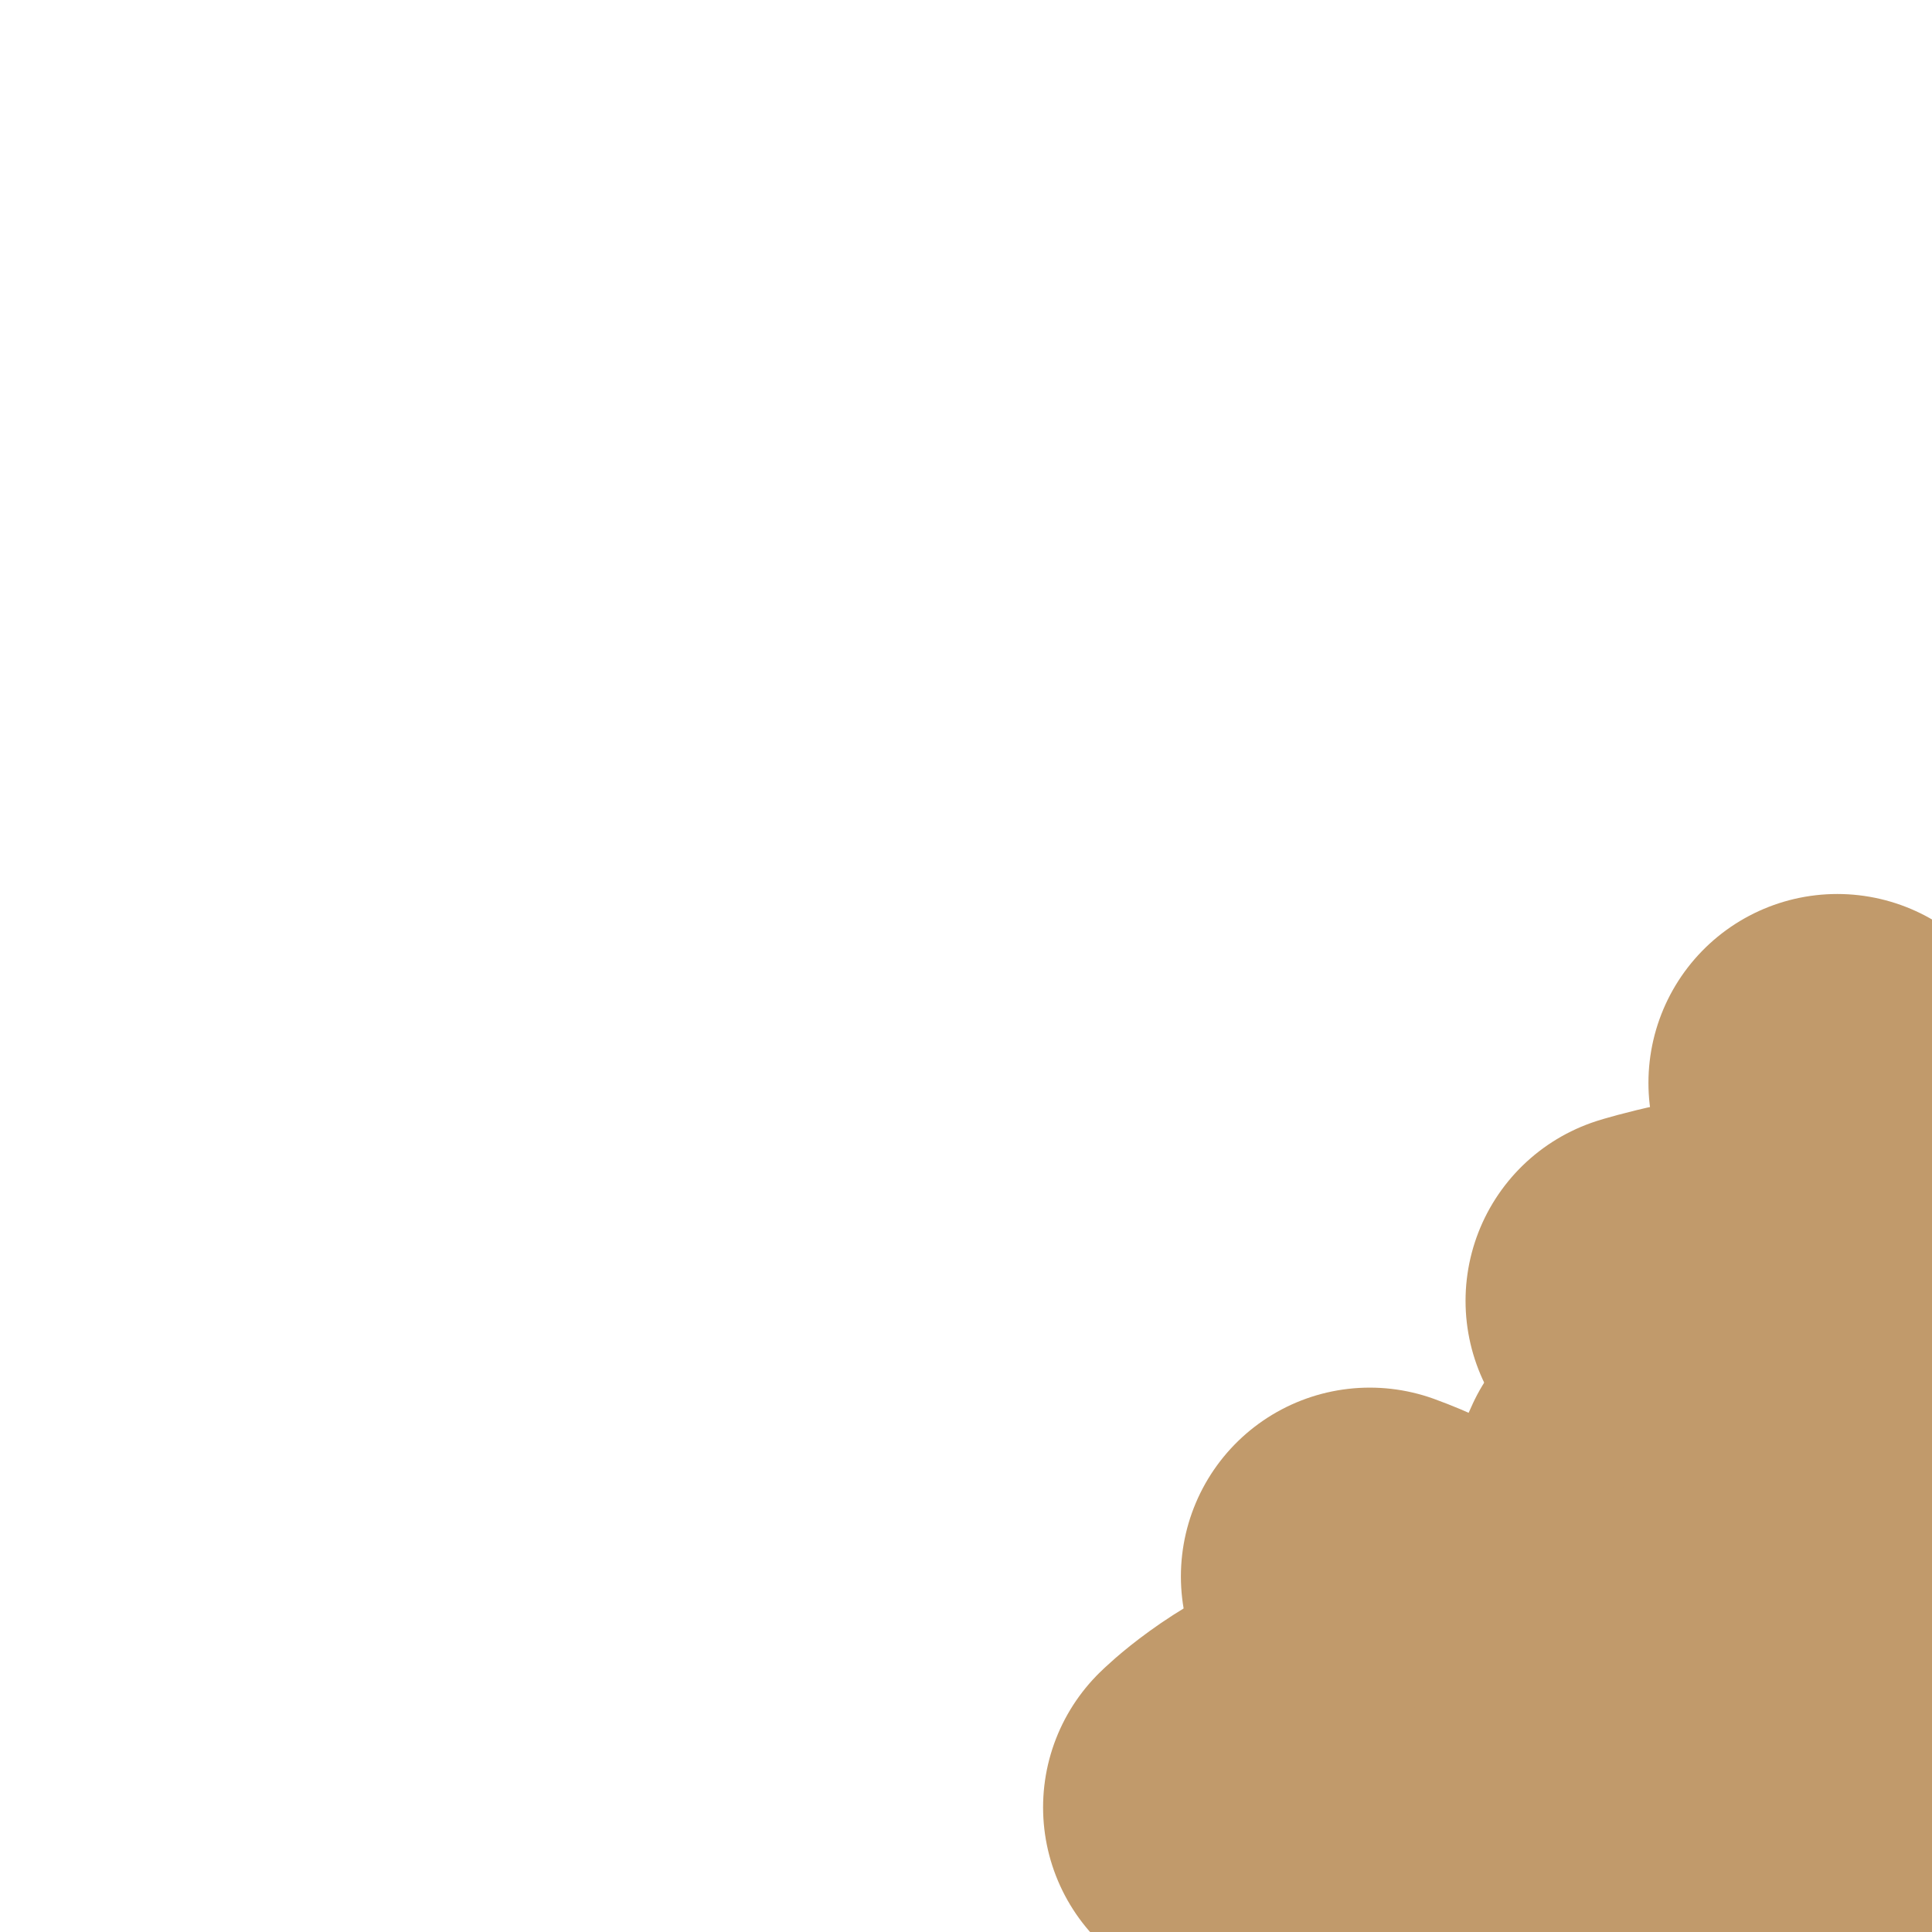
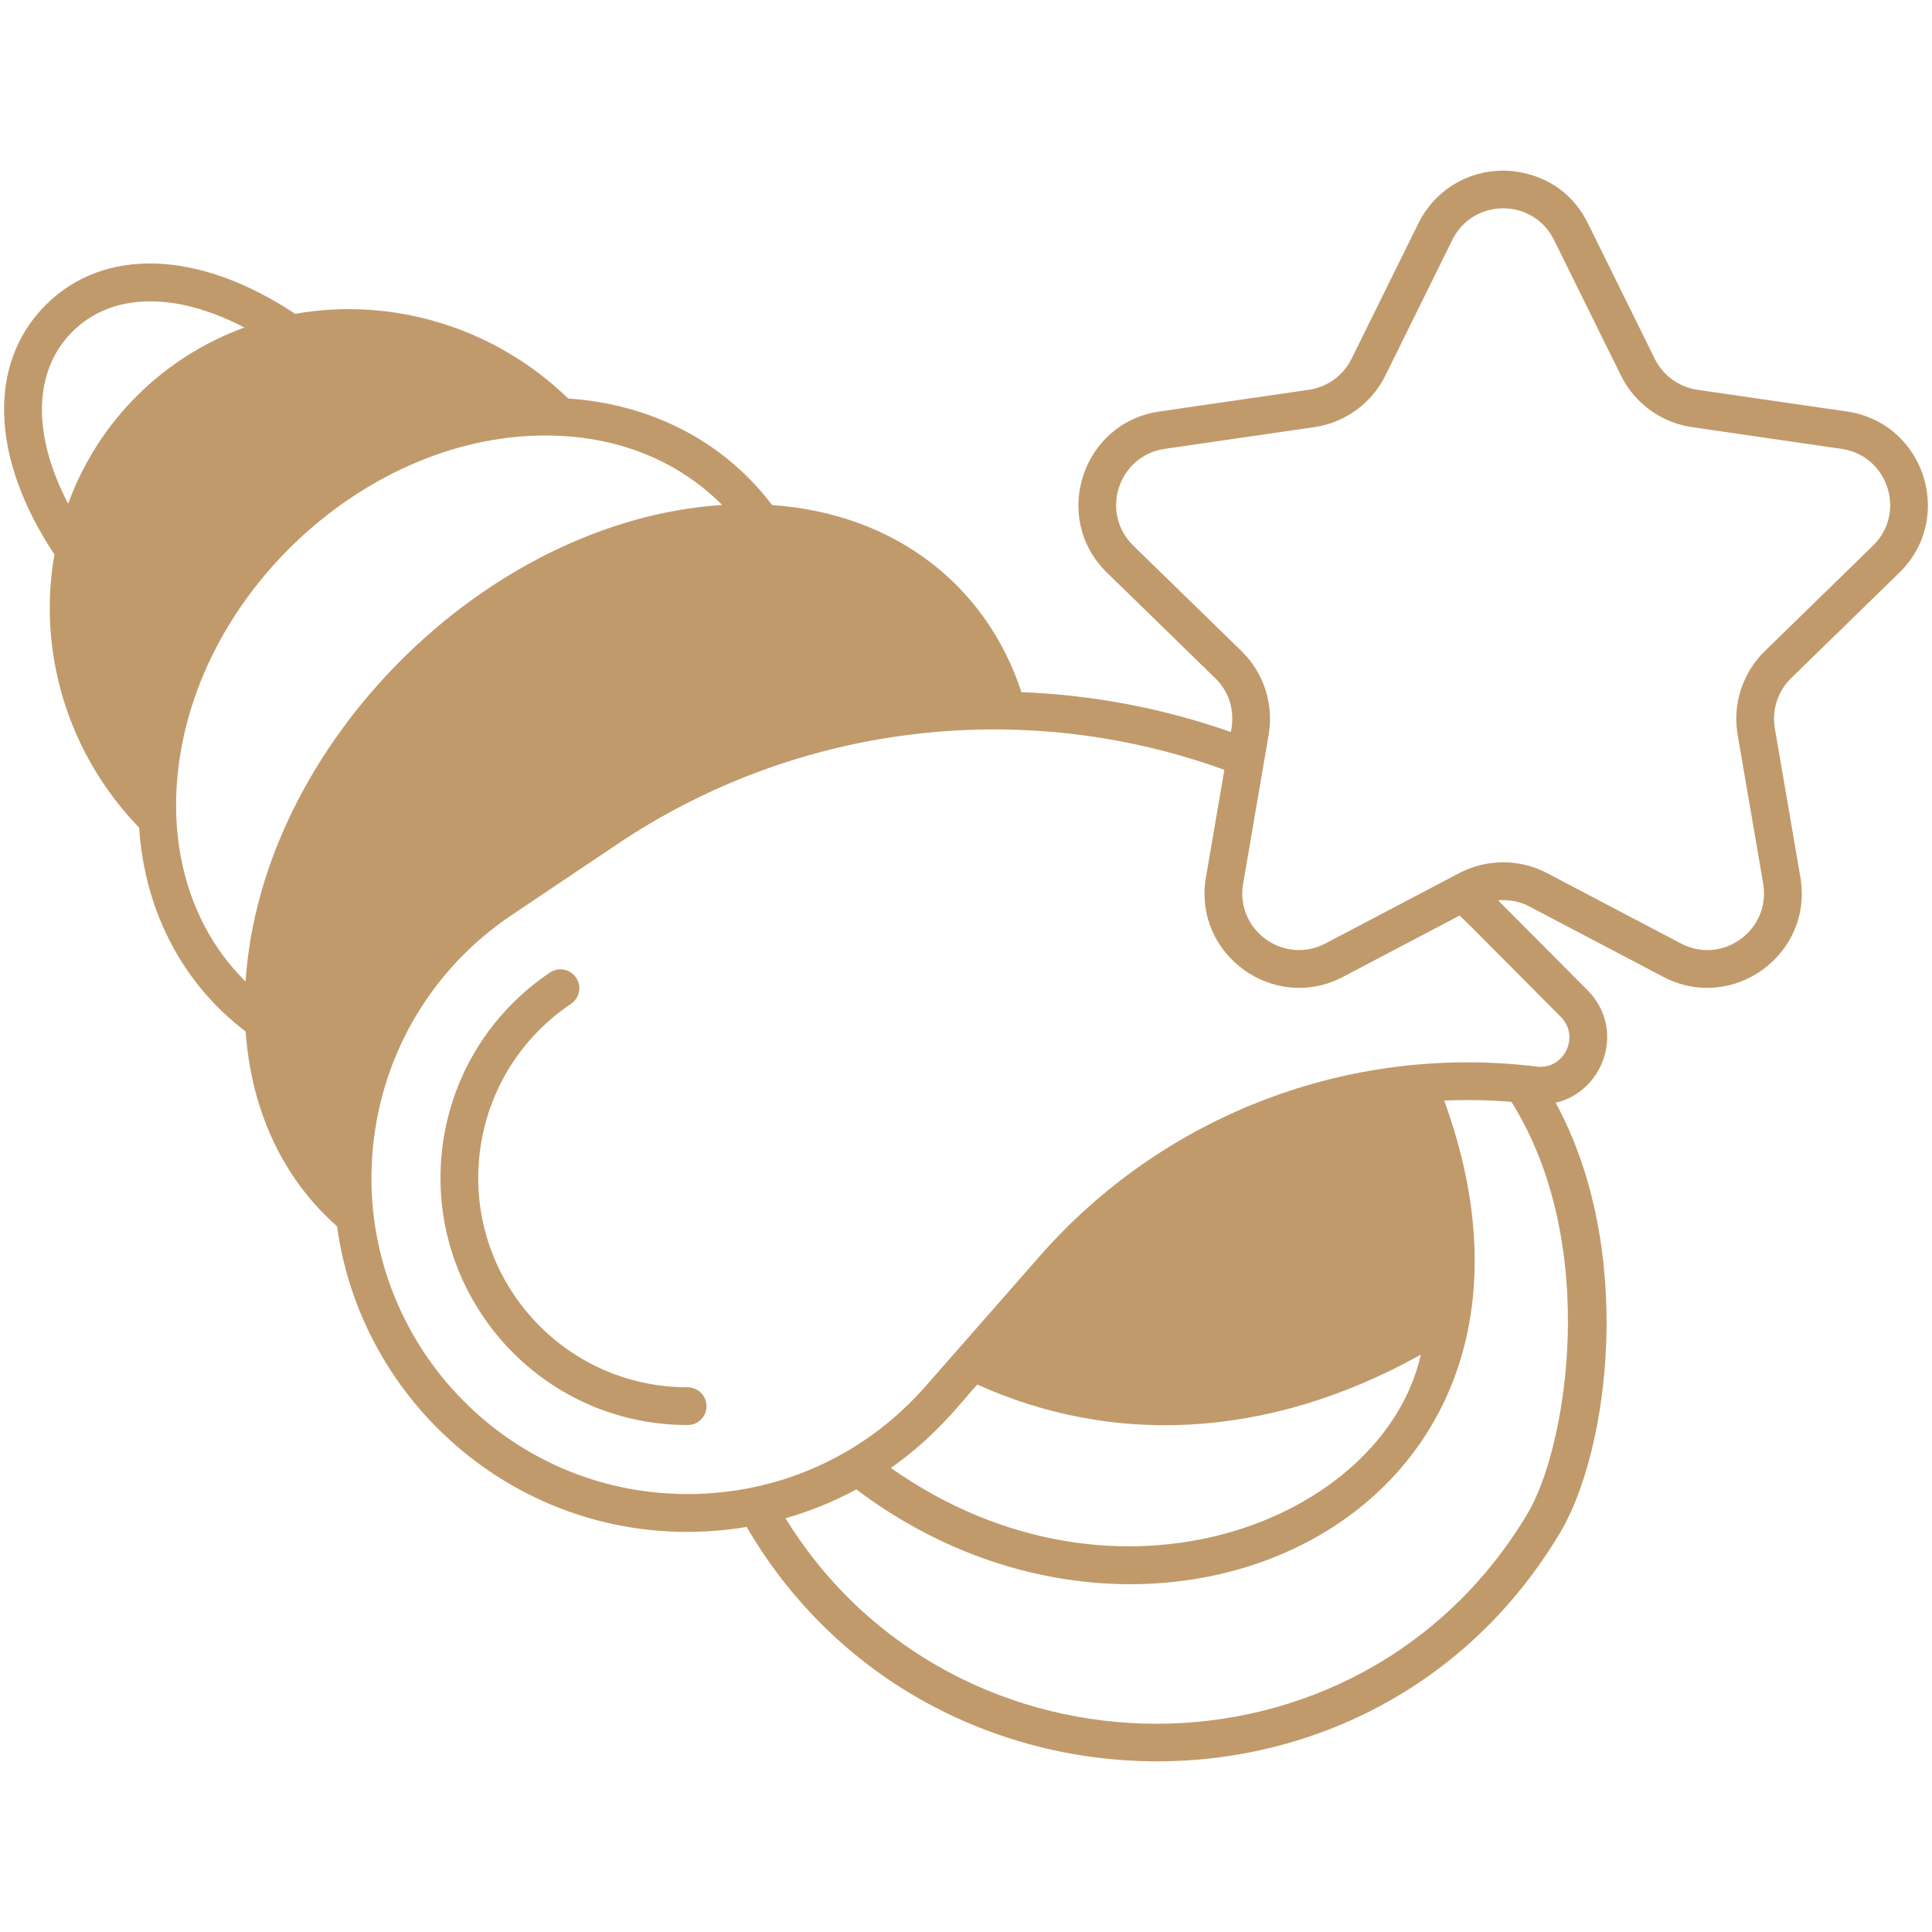
- <svg xmlns="http://www.w3.org/2000/svg" id="Слой_1" data-name="Слой 1" viewBox="0 0 612 612">
-   <defs>
-     <style>
-       .cls-1{fill:none;stroke:#C19A6B;stroke-linecap:round;stroke-linejoin:round;stroke-width:11.73px;}
-     </style>
-   </defs>
-   <g transform="translate(276, 276) scale(10.2)">
-     <path class="cls-1" d="M8.41,51.85c3.75-2.54,11.36-4.28,20.15-4.28s16.59,1.78,20.28,4.37" />
-     <path class="cls-1" d="M26.79,49.72s.71-15-5.3-22.82" />
-     <path class="cls-1" d="M31,49.72s-.71-27.46,5.66-34.59" />
-     <path class="cls-1" d="M22.26,28c-4.88,1.1-6.08,7.45-6.08,7.45" />
-     <path class="cls-1" d="M22.2,28c-6-3.92-11,1.07-11,1.07" />
-     <path class="cls-1" d="M24,19s-2.27,4.79-1.66,8.82" />
-     <path class="cls-1" d="M15.48,21.9A12,12,0,0,1,22.2,28" />
-     <path class="cls-1" d="M26.79,24A7.63,7.63,0,0,0,22.37,28" />
-     <path class="cls-1" d="M24.32,13.34s8.61-2.7,12.26,1.68" />
-     <path class="cls-1" d="M30,6.57s5.3,2.91,6.72,8.41" />
-     <path class="cls-1" d="M43.4,23.68s-1.1-7.07-6.72-8.56" />
-     <path class="cls-1" d="M43.76,14.41s-5.08-1.9-7.07.71" />
-     <path class="cls-1" d="M36.69,21.9s1.17-4.53,0-6.78" />
-     <ellipse class="cls-1" cx="39.87" cy="35.45" rx="2.83" ry="2.85" />
-   </g>
+ <svg xmlns="http://www.w3.org/2000/svg" version="1.1" viewBox="0 0 512 512" width="612" height="612" style="enable-background:new 0 0 512 512;" xml:space="preserve">
+   <path d="M182.234,367.648c-33.086-0.002-58.384-28.585-55.235-60.9c1.615-16.585,10.478-31.424,24.314-40.712    c2.292-1.539,2.903-4.646,1.364-6.938s-4.646-2.903-6.938-1.364c-16.329,10.961-26.787,28.473-28.693,48.045    c-3.72,38.178,26.197,71.868,65.188,71.87h0.003c2.762,0,4.998-2.238,4.998-5C187.236,369.887,184.996,367.648,182.234,367.648z" fill="#C19A6B" />
+   <path d="M503.332,151.774c14.861-14.485,6.65-39.737-13.881-42.721l-39.6-5.754c-4.902-0.713-9.138-3.79-11.33-8.231    l-17.71-35.884c-7.222-14.637-22.359-13.933-22.459-13.962c-9.604,0-18.21,5.351-22.46,13.962l-17.71,35.884    c-2.192,4.442-6.427,7.52-11.328,8.231l-39.601,5.754c-20.538,2.984-28.737,28.241-13.882,42.721l28.655,27.932    c6.426,6.265,4.144,13.979,4.162,14.289c-18.063-6.351-36.773-9.851-55.497-10.563c-9.064-27.72-32.898-47.266-66.074-49.591    c-13.183-17.366-32.684-26.795-54.027-28.233C130.552,86.25,103.372,78.715,78.203,83.17C52.806,66.276,27.609,65.33,12.1,80.842    c-15.511,15.51-14.564,40.706,2.33,66.105c-4.453,25.167,3.081,52.344,22.435,72.381c1.543,22.938,12.085,41.769,28.237,54.031    c1.412,20.14,9.315,38.47,24.214,51.62c6.958,50.754,54.563,88.621,108.571,79.674c10.839,18.676,26.228,34.164,44.706,44.931    c55.957,32.602,133.43,19.211,170.813-43.33c13.12-21.99,19.971-75.208-1.133-114.003c12.891-3.054,18.612-19.606,8.43-29.836    c-32.451-32.63-21.3-21.36-23.685-23.815c2.842-0.253,5.739,0.282,8.336,1.648l35.42,18.621    c18.371,9.656,39.849-5.957,36.341-26.403l-6.765-39.439c-0.837-4.883,0.78-9.862,4.327-13.319L503.332,151.774z M19.171,87.912    c10.43-10.431,27.336-10.653,45.589-1.114c-21.458,7.829-38.655,24.643-46.702,46.704C8.518,115.25,8.739,98.344,19.171,87.912z     M47.044,205.6c4.781-49.887,52.802-92.355,101.127-90.107c16.387,0.734,31.561,6.672,43.215,18.326    c-62.679,4.09-122.214,63.581-126.307,126.307C50.561,245.71,45.114,225.722,47.044,205.6z M404.819,401.126    c-44.669,74.731-152.22,73.355-196.657,1.223c6.542-1.858,12.829-4.417,18.776-7.644c80.239,60.536,195.465,6.026,155.791-103.042    c5.907-0.259,11.859-0.152,17.826,0.345C424.23,329.84,415.204,383.716,404.819,401.126z M258.994,366.911    c35.048,15.856,76.297,15.058,117.553-7.918c-9.98,43.983-80.54,72.226-140.459,30.029    C248.717,380.123,255.034,371.104,258.994,366.911z M413.613,269.467c5.341,5.366,0.64,14.433-6.806,13.127    c-0.445-0.076-3.253-0.352-3.333-0.353c-48.233-4.694-95.842,14.082-127.885,50.601l-30.341,34.57    c-15.384,17.533-36.861,27.723-60.26,28.486c-51.079,1.631-91.015-41.978-86.151-91.899c2.439-25.038,15.818-47.438,36.707-61.458    l28.139-18.891c47.414-31.822,107.217-39.047,160.787-19.639l-4.88,28.453c-3.509,20.45,17.972,36.058,36.341,26.403    l30.889-16.239c1.071,1.018,2.125,2.038,3.143,3.055L413.613,269.467z M467.696,172.546c-5.903,5.755-8.597,14.042-7.202,22.17    l6.765,39.44c2.103,12.272-10.746,21.693-21.831,15.86l-35.42-18.621c-7.284-3.83-15.996-3.844-23.311,0l-35.419,18.621    c-11.019,5.789-23.95-3.504-21.832-15.86c0.018-0.104,6.782-39.542,6.765-39.441c1.394-8.126-1.299-16.414-7.203-22.169    l-28.655-27.932c-8.917-8.693-4.061-23.863,8.339-25.664l39.602-5.754c8.159-1.187,15.208-6.309,18.856-13.702l17.71-35.884    c5.527-11.195,21.45-11.217,26.985,0l17.71,35.884c3.648,7.394,10.698,12.516,18.858,13.702l39.601,5.754    c12.324,1.79,17.31,16.917,8.338,25.664L467.696,172.546z" fill="#C19A6B" />
</svg>
